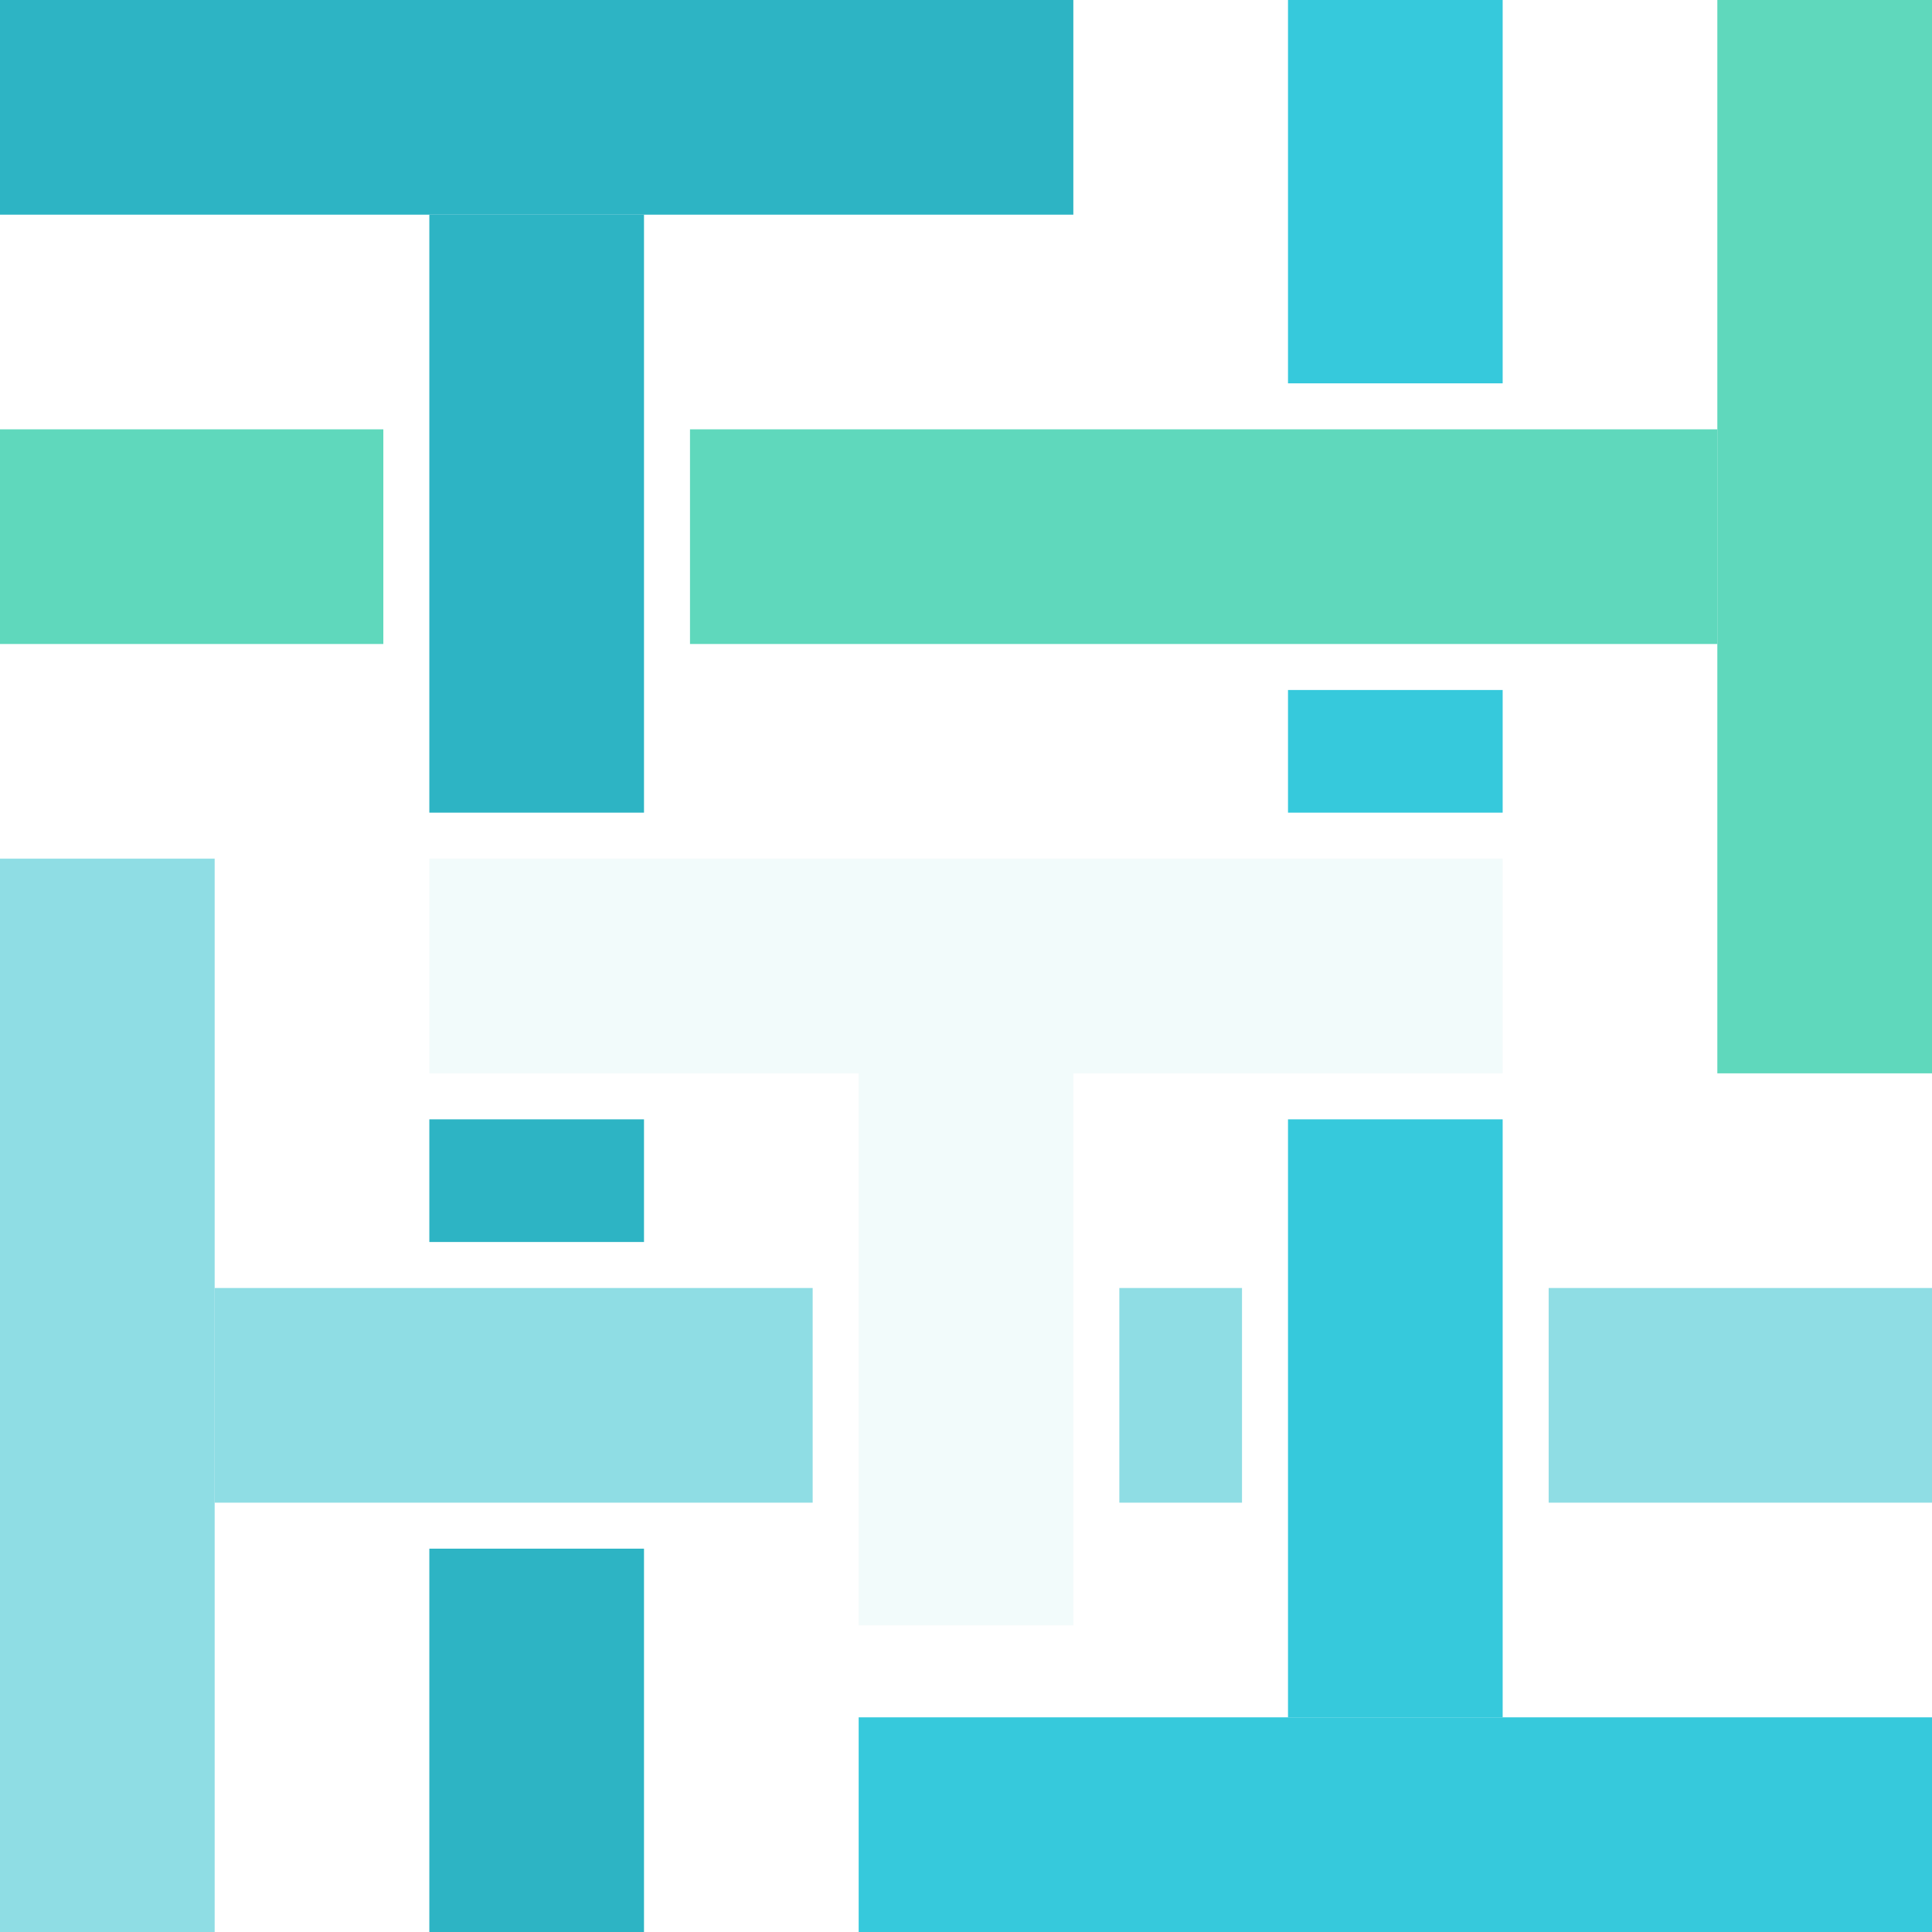
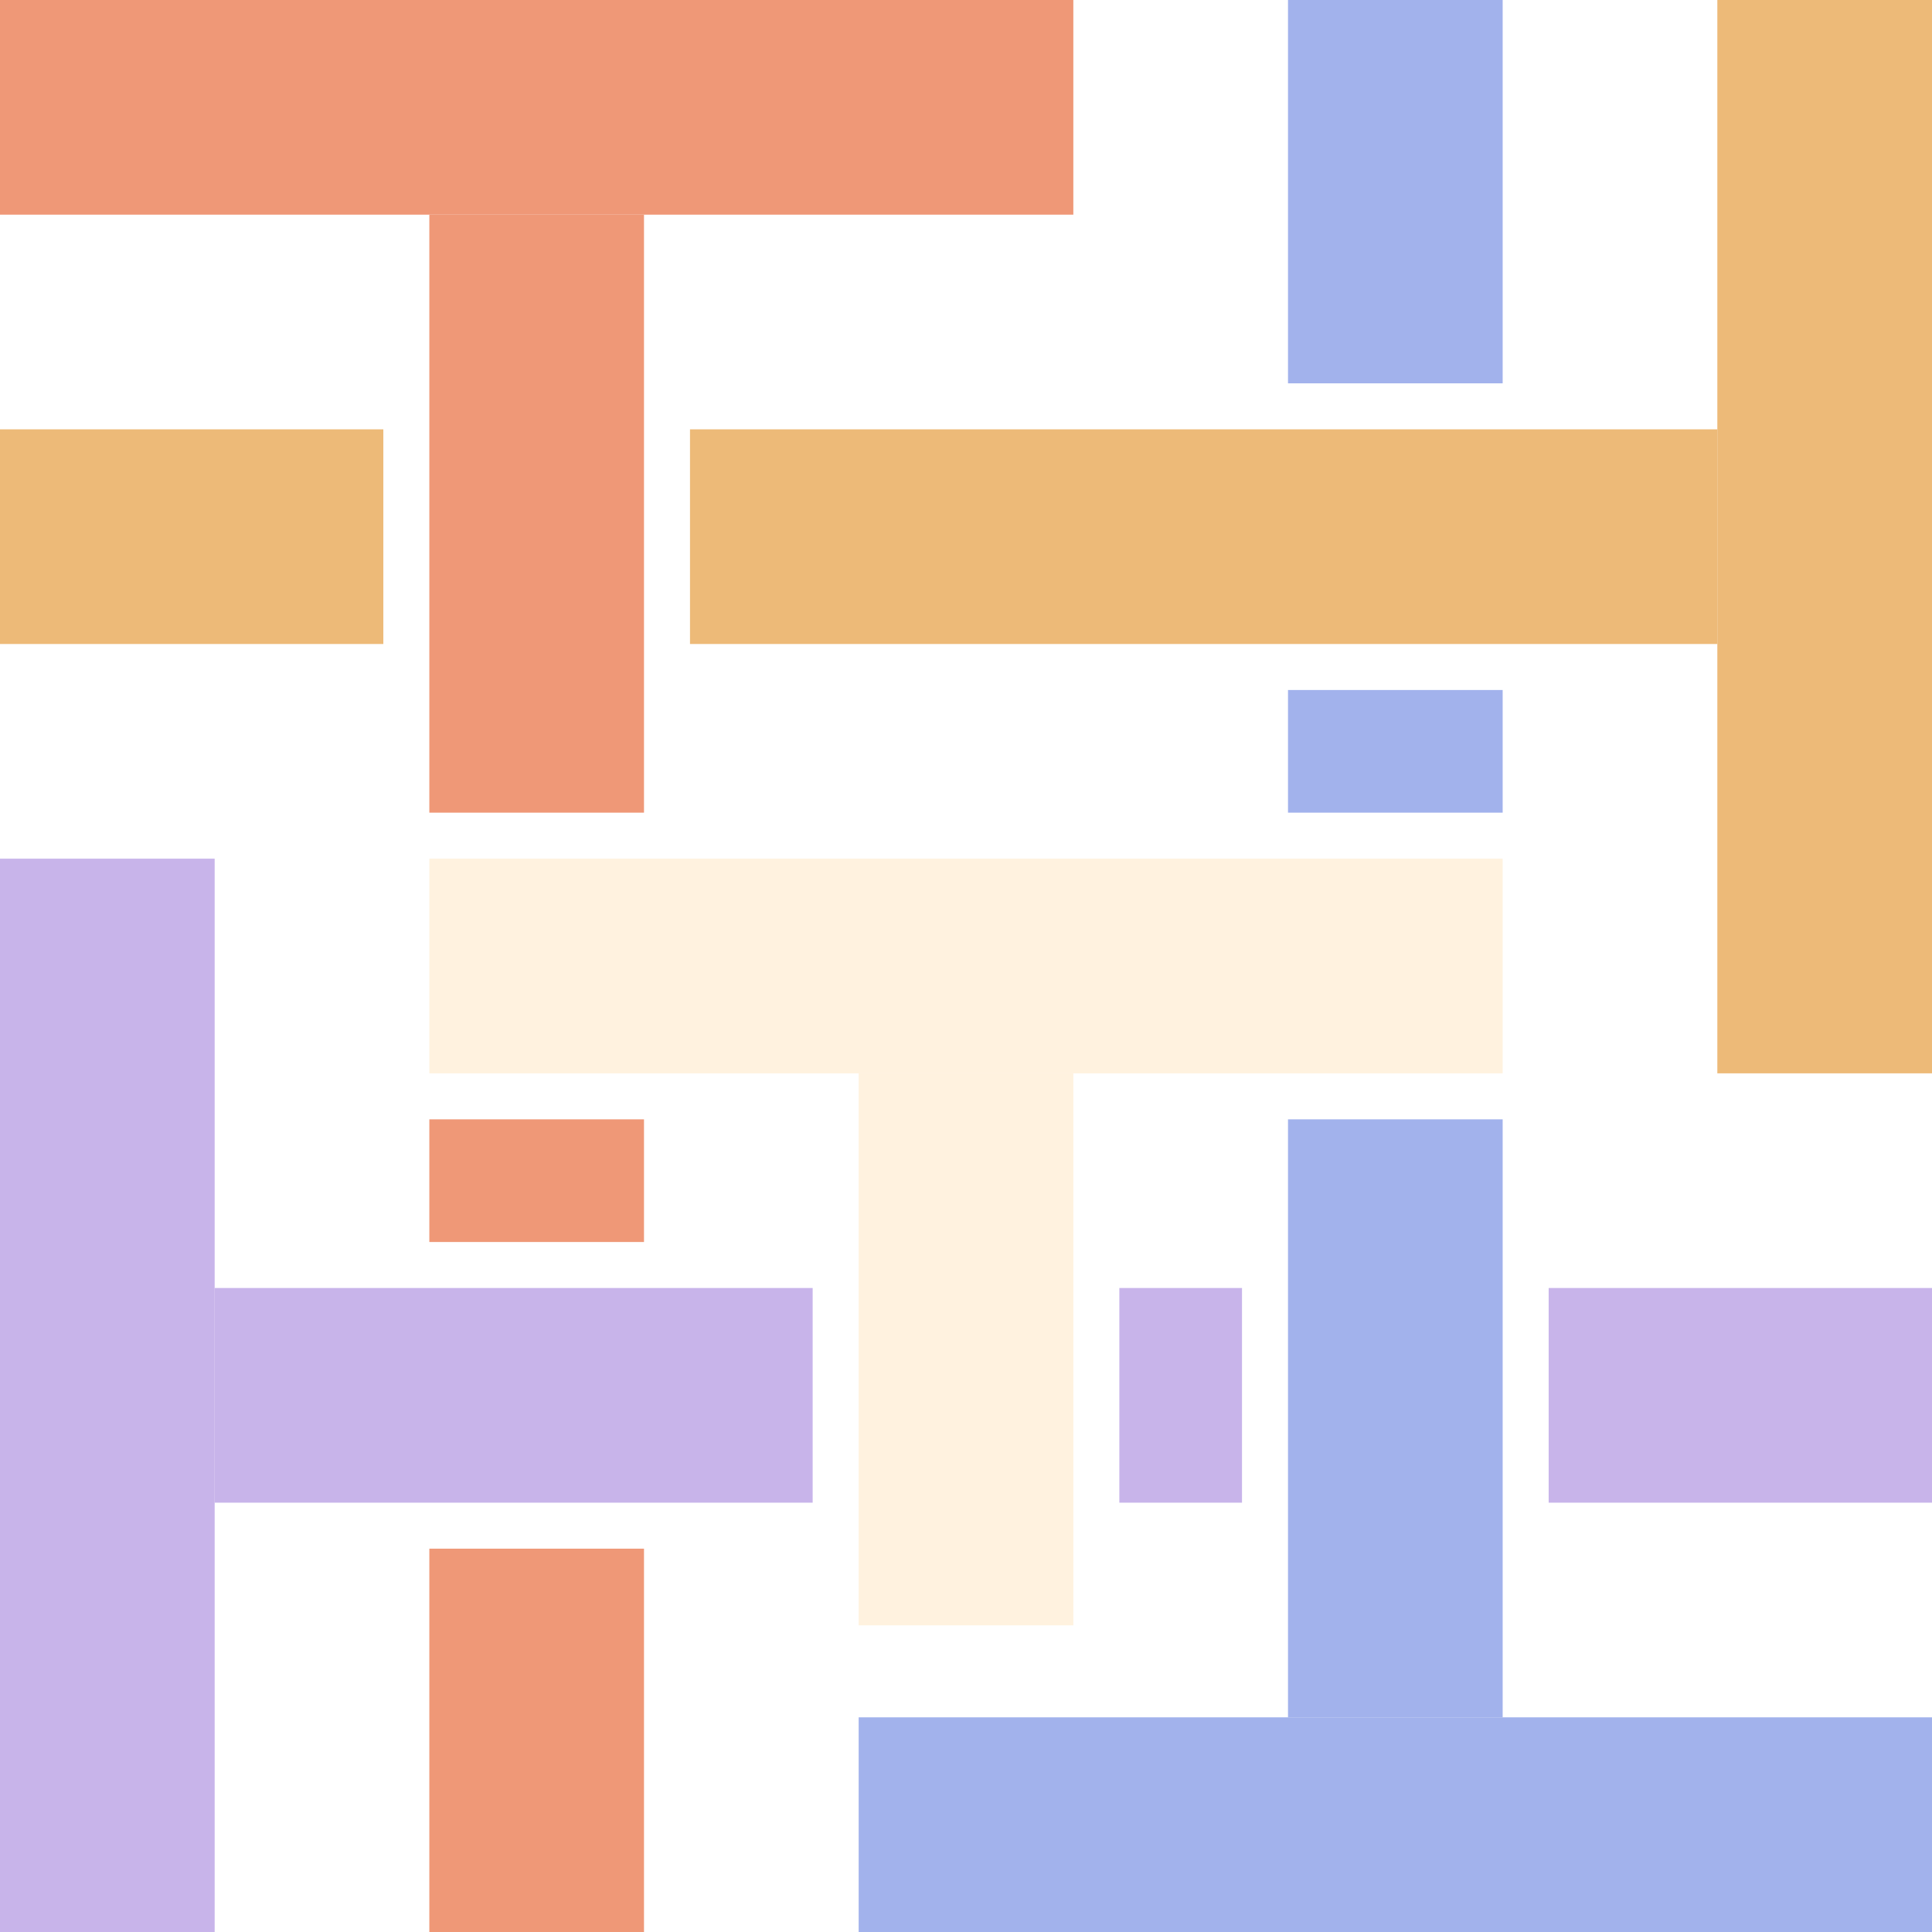
<svg xmlns="http://www.w3.org/2000/svg" viewBox="0 0 126 126" width="126" height="126" role="img" aria-label="Trame">
-   <rect fill="#2DB4C4" x="0" y="0" width="70" height="14" />
-   <rect fill="#2DB4C4" x="28" y="14" width="14" height="39" />
-   <rect fill="#2DB4C4" x="28" y="73" width="14" height="8" />
-   <rect fill="#2DB4C4" x="28" y="101" width="14" height="25" />
-   <rect fill="#36C9DC" x="56" y="112" width="70" height="14" />
-   <rect fill="#36C9DC" x="84" y="0" width="14" height="25" />
-   <rect fill="#36C9DC" x="84" y="45" width="14" height="8" />
-   <rect fill="#36C9DC" x="84" y="73" width="14" height="39" />
-   <rect fill="#8FDDE4" x="0" y="56" width="14" height="70" />
-   <rect fill="#8FDDE4" x="14" y="84" width="39" height="14" />
-   <rect fill="#8FDDE4" x="73" y="84" width="8" height="14" />
-   <rect fill="#8FDDE4" x="101" y="84" width="25" height="14" />
-   <rect fill="#5FD8BC" x="112" y="0" width="14" height="70" />
-   <rect fill="#5FD8BC" x="0" y="28" width="25" height="14" />
-   <rect fill="#5FD8BC" x="45" y="28" width="67" height="14" />
-   <rect fill="#F2FBFB" x="28" y="56" width="70" height="14" />
-   <rect fill="#F2FBFB" x="56" y="70" width="14" height="36" />
+   <rect fill="#EF9877" x="0" y="0" width="70" height="14" />
+   <rect fill="#EF9877" x="28" y="14" width="14" height="39" />
+   <rect fill="#EF9877" x="28" y="73" width="14" height="8" />
+   <rect fill="#EF9877" x="28" y="101" width="14" height="25" />
+   <rect fill="#A2B2EC" x="56" y="112" width="70" height="14" />
+   <rect fill="#A2B2EC" x="84" y="0" width="14" height="25" />
+   <rect fill="#A2B2EC" x="84" y="45" width="14" height="8" />
+   <rect fill="#A2B2EC" x="84" y="73" width="14" height="39" />
+   <rect fill="#C8B4EA" x="0" y="56" width="14" height="70" />
+   <rect fill="#C8B4EA" x="14" y="84" width="39" height="14" />
+   <rect fill="#C8B4EA" x="73" y="84" width="8" height="14" />
+   <rect fill="#C8B4EA" x="101" y="84" width="25" height="14" />
+   <rect fill="#EDBA78" x="112" y="0" width="14" height="70" />
+   <rect fill="#EDBA78" x="0" y="28" width="25" height="14" />
+   <rect fill="#EDBA78" x="45" y="28" width="67" height="14" />
+   <rect fill="#FFF2DF" x="28" y="56" width="70" height="14" />
+   <rect fill="#FFF2DF" x="56" y="70" width="14" height="36" />
</svg>
